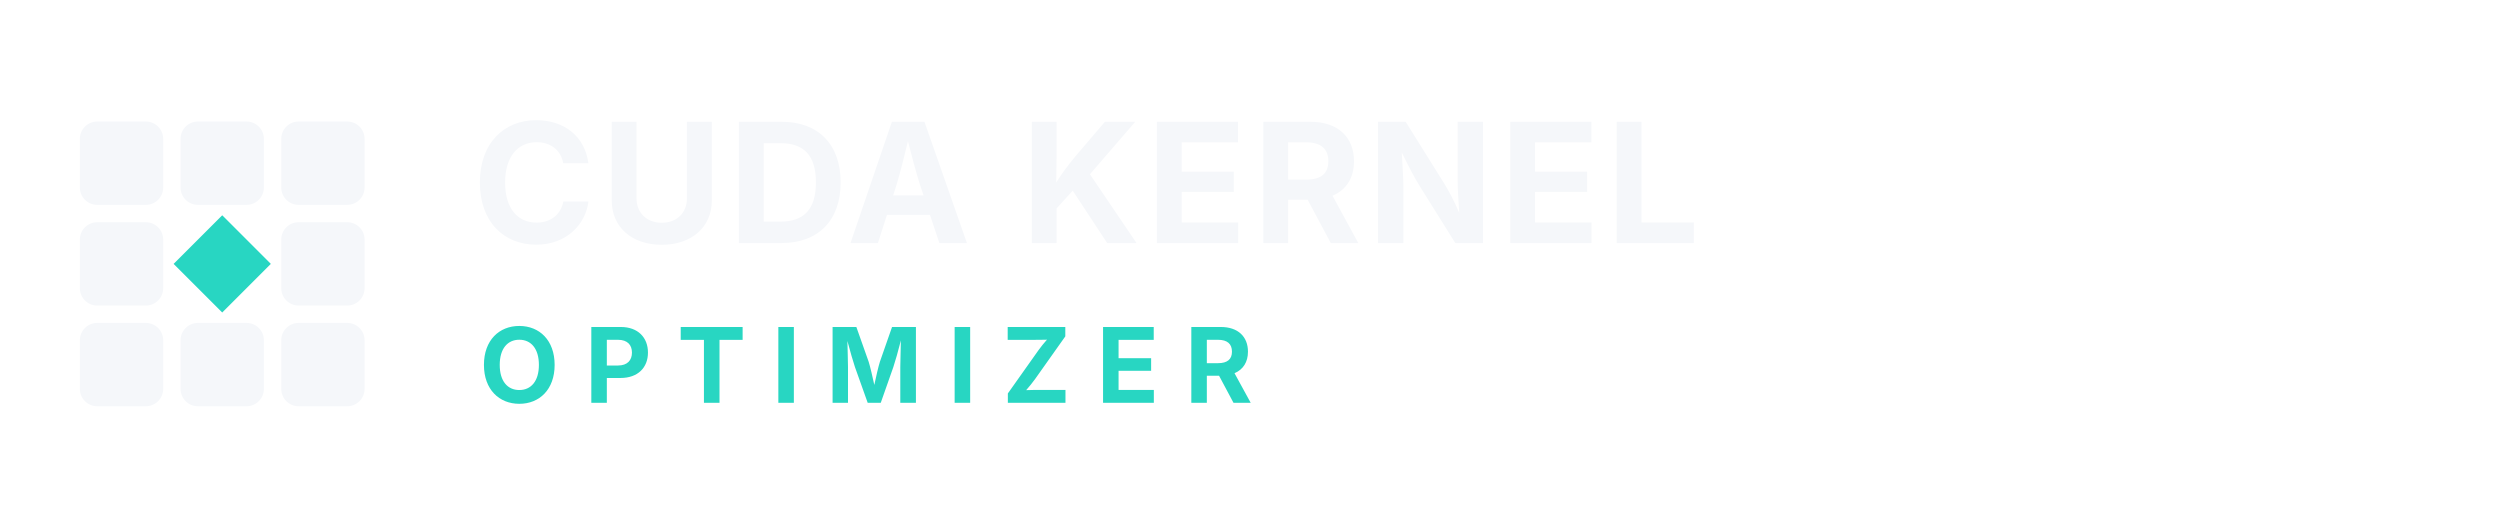
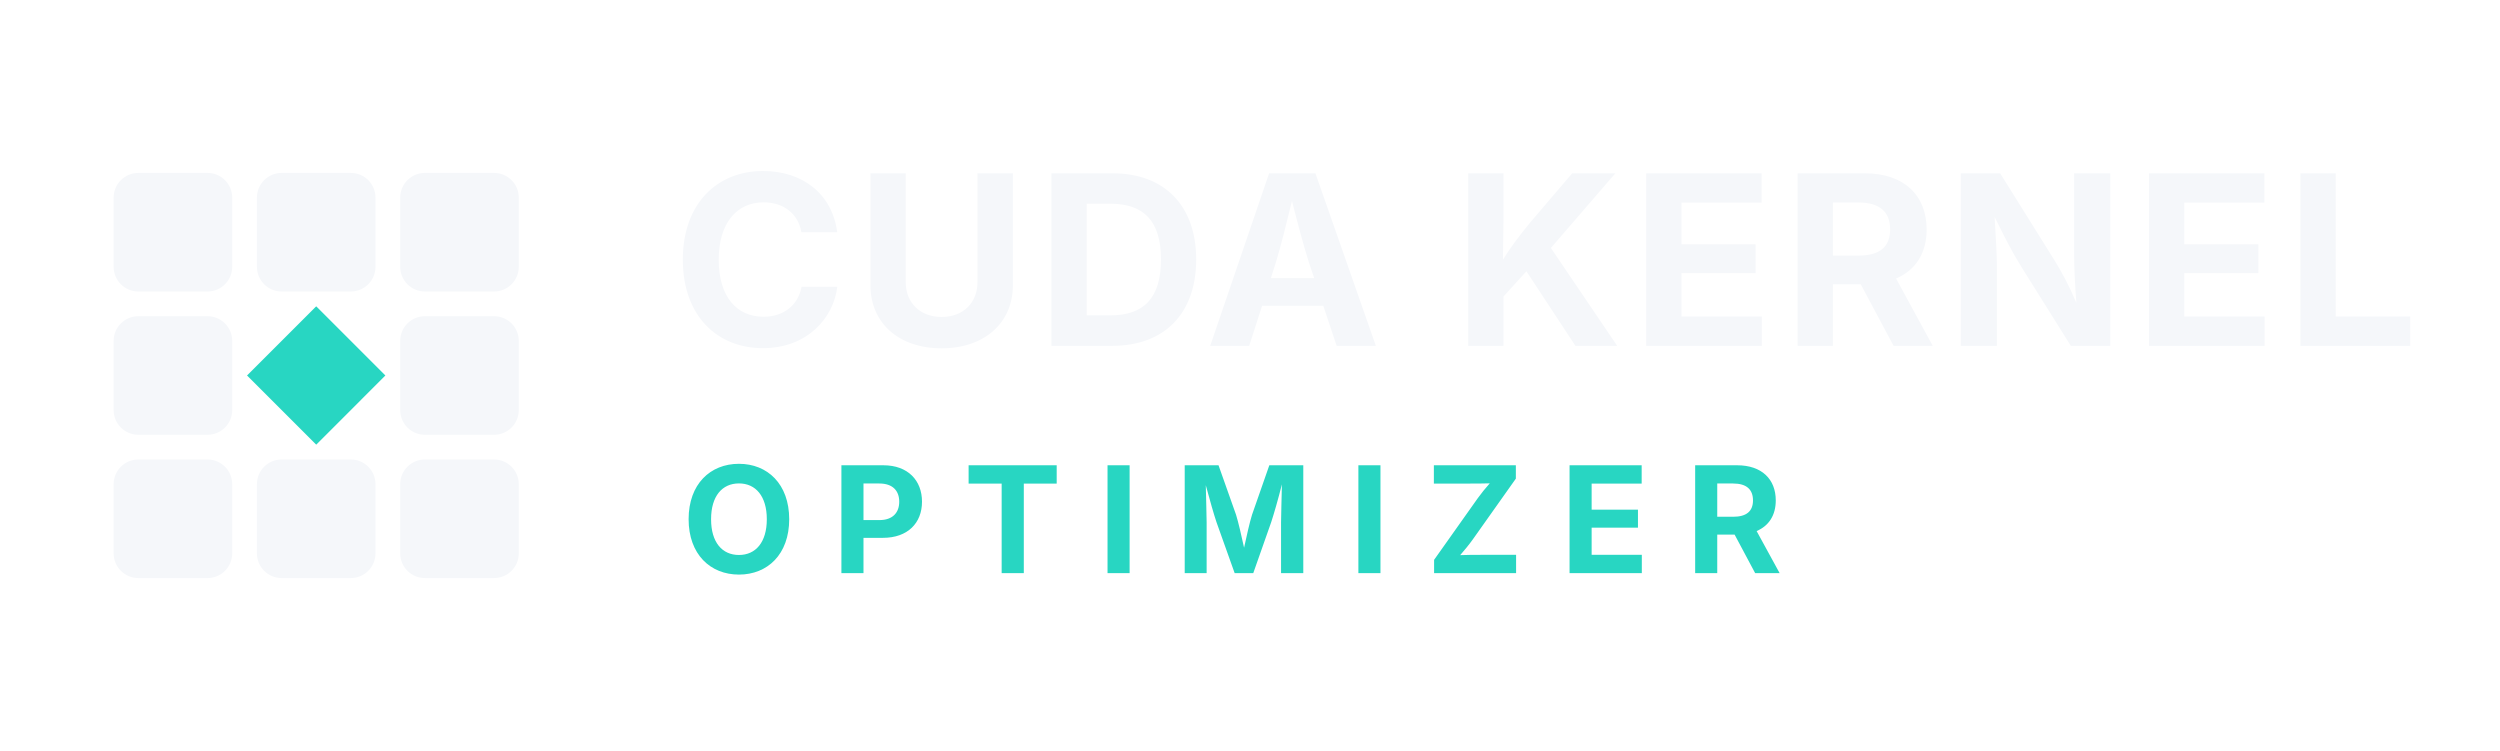
- <svg xmlns="http://www.w3.org/2000/svg" viewBox="0 0 720 152" role="img" aria-labelledby="title">
+ <svg xmlns="http://www.w3.org/2000/svg" viewBox="0 0 506 152" role="img" aria-labelledby="title">
  <g data-role="thread-tile" transform="translate(16 28)">
    <rect x="7" y="7" width="24" height="24" rx="5" fill="#F5F7FA" />
    <rect x="36" y="7" width="24" height="24" rx="5" fill="#F5F7FA" />
    <rect x="65" y="7" width="24" height="24" rx="5" fill="#F5F7FA" />
    <rect x="7" y="36" width="24" height="24" rx="5" fill="#F5F7FA" />
    <rect x="65" y="36" width="24" height="24" rx="5" fill="#F5F7FA" />
    <rect x="7" y="65" width="24" height="24" rx="5" fill="#F5F7FA" />
    <rect x="36" y="65" width="24" height="24" rx="5" fill="#F5F7FA" />
    <rect x="65" y="65" width="24" height="24" rx="5" fill="#F5F7FA" />
    <path d="M34 48 48 34 62 48 48 62Z" fill="#28D6C2" />
  </g>
  <text x="136" y="70" fill="#F5F7FA" font-family="Inter, ui-sans-serif, system-ui, -apple-system, BlinkMacSystemFont, 'Segoe UI', sans-serif" font-size="48" font-weight="750" letter-spacing="1.5">CUDA KERNEL</text>
  <text x="138" y="116" fill="#28D6C2" font-family="Inter, ui-sans-serif, system-ui, -apple-system, BlinkMacSystemFont, 'Segoe UI', sans-serif" font-size="30" font-weight="650" letter-spacing="7.2">OPTIMIZER</text>
</svg>
